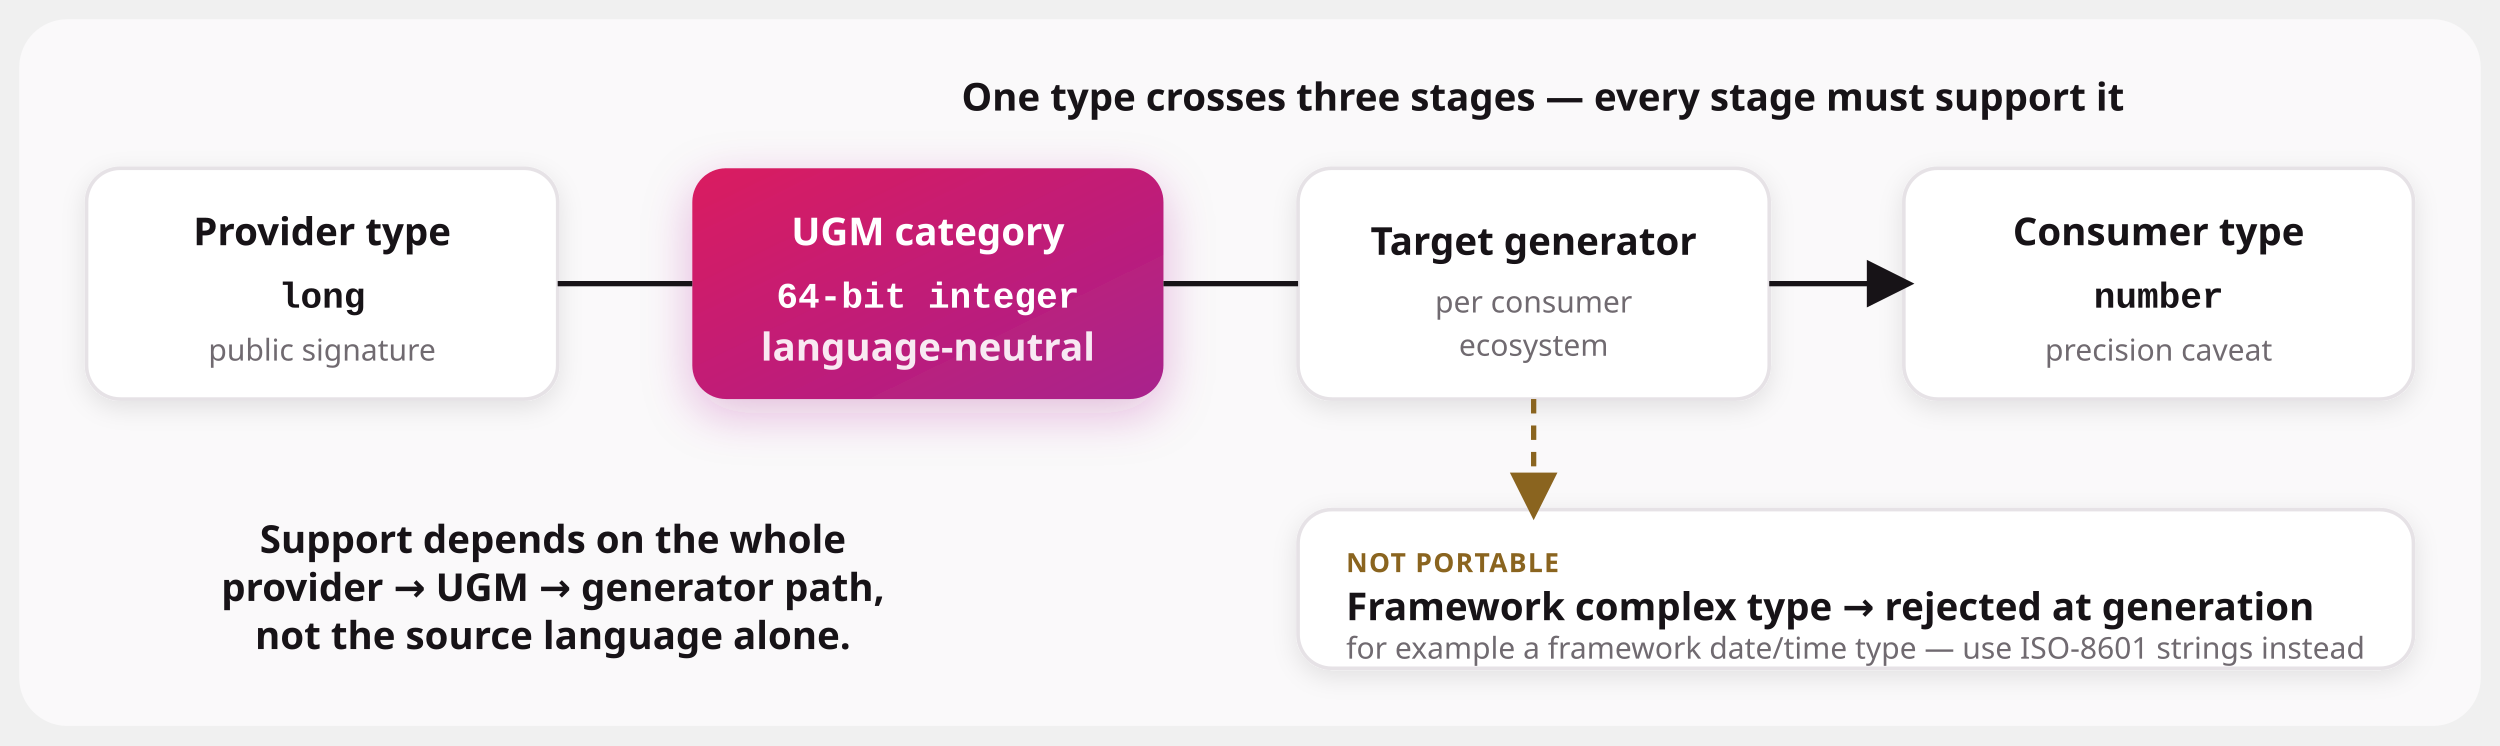
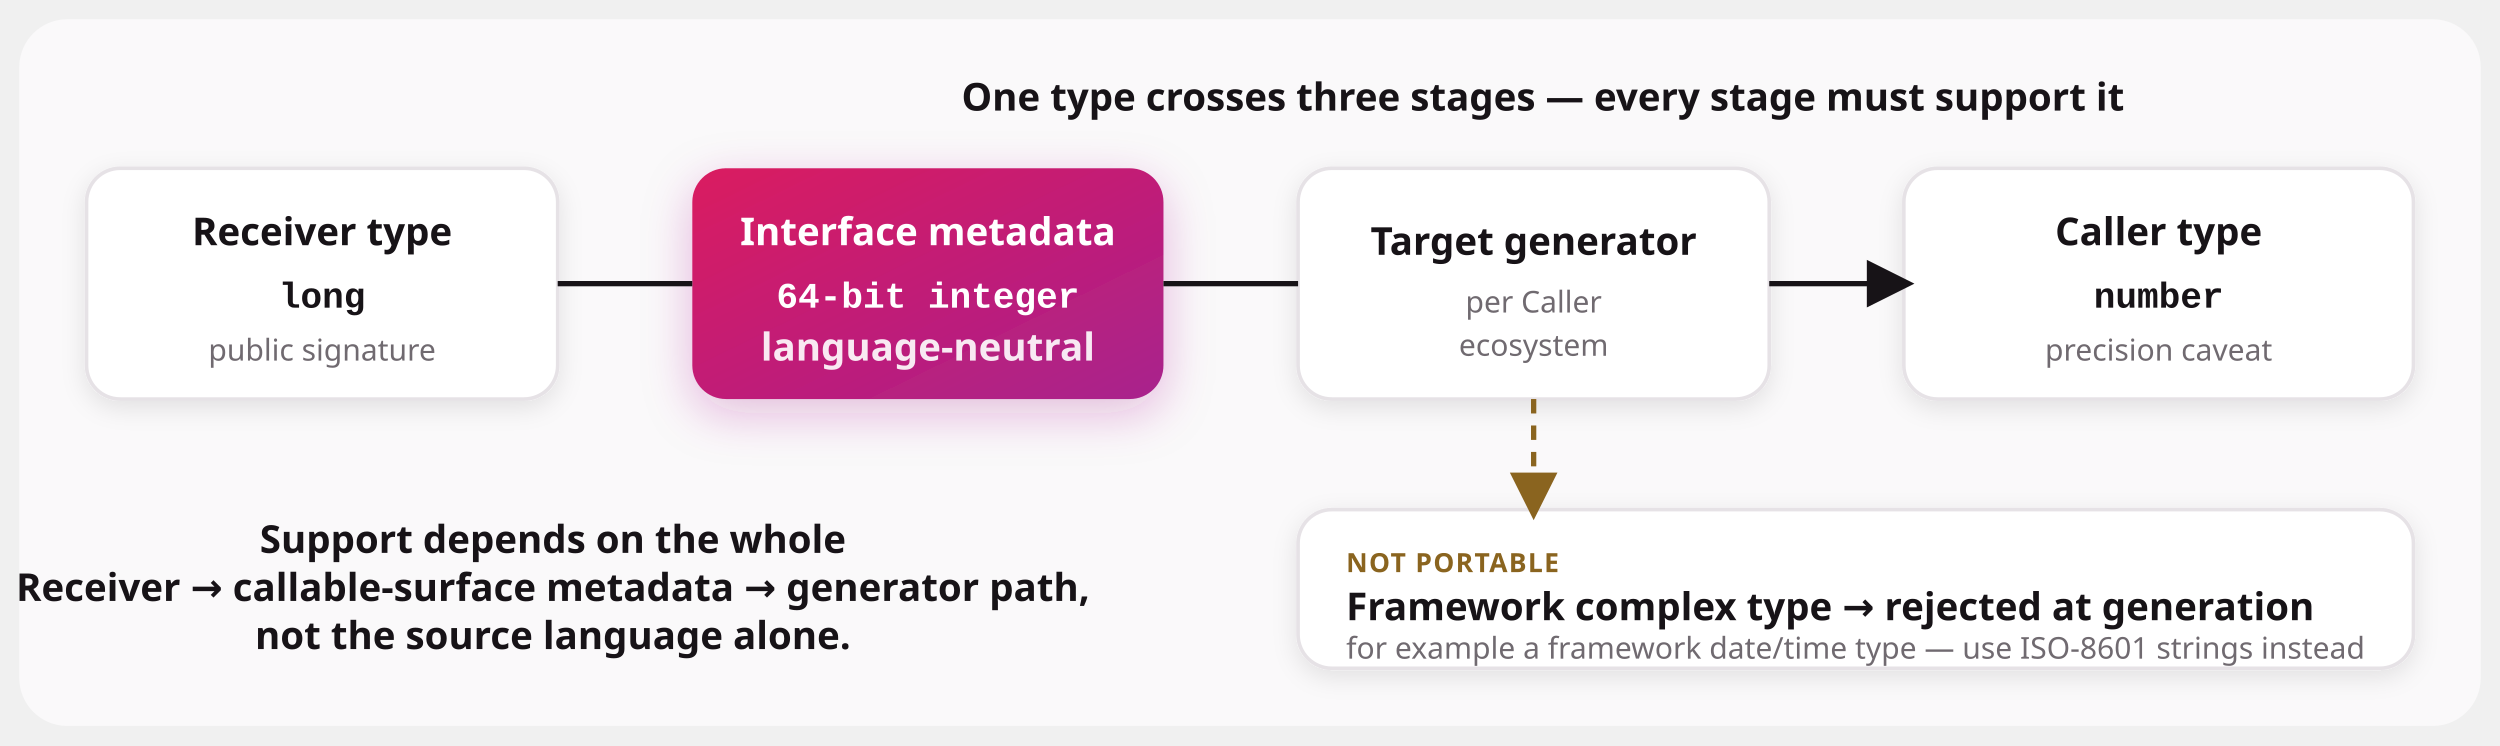
<svg xmlns="http://www.w3.org/2000/svg" viewBox="0 0 1040 310" role="img" aria-labelledby="title desc">
  <style>
    text{font:16px system-ui,sans-serif;fill:#171317}
    .h{font-weight:700;font-size:16px}
    .small{font-size:12.5px;fill:#706A70}
    .mono{font-family:'Courier New',monospace;font-size:15px;fill:#171317;font-weight:700}
    .card{fill:#ffffff;stroke:#E6E2E6;stroke-width:1.5}
    .flow{stroke:#171317;stroke-width:2.2;fill:none}
    .stopFlow{stroke:#8A641F;stroke-width:2.2;fill:none;stroke-dasharray:6 5}
    .ugmMono{font-family:'Courier New',monospace;font-size:15px;fill:#ffffff;font-weight:700}
    .ugmH{fill:#ffffff;font-weight:700;font-size:16px}
    .stopTag{font-size:11px;font-weight:700;letter-spacing:.05em;fill:#8A641F}
  </style>
  <defs>
    <linearGradient id="brand" x1="0" y1="0" x2="1" y2="1">
      <stop offset="0" stop-color="#DA1A60" />
      <stop offset="1" stop-color="#A8228D" />
    </linearGradient>
    <marker id="a" markerWidth="9" markerHeight="9" refX="7" refY="4.5" orient="auto">
      <path d="M0 0l9 4.5-9 4.5z" fill="#171317" />
    </marker>
    <marker id="w" markerWidth="9" markerHeight="9" refX="7" refY="4.5" orient="auto">
      <path d="M0 0l9 4.5-9 4.5z" fill="#8A641F" />
    </marker>
    <filter id="s" x="-20%" y="-20%" width="140%" height="160%">
      <feDropShadow dx="0" dy="3" stdDeviation="5" flood-color="#171317" flood-opacity="0.10" />
    </filter>
    <filter id="g" x="-40%" y="-40%" width="180%" height="180%">
      <feDropShadow dx="0" dy="6" stdDeviation="10" flood-color="#A8228D" flood-opacity="0.28" />
    </filter>
  </defs>
  <rect x="8" y="8" width="1024" height="294" rx="20" fill="#FAF9FA" />
  <g filter="url(#s)">
    <rect class="card" x="36" y="70" width="196" height="96" rx="14" />
  </g>
-   <text class="h" x="134" y="102" text-anchor="middle">Provider type</text>
+   <text class="h" x="134" y="102" text-anchor="middle">Receiver type</text>
  <text class="mono" x="134" y="128" text-anchor="middle">long</text>
  <text class="small" x="134" y="150" text-anchor="middle">public signature</text>
  <g filter="url(#g)">
    <rect x="288" y="70" width="196" height="96" rx="14" fill="url(#brand)" />
  </g>
-   <text class="ugmH" x="386" y="102" text-anchor="middle">UGM category</text>
+   <text class="ugmH" x="386" y="102" text-anchor="middle">Interface metadata</text>
  <text class="ugmMono" x="386" y="128" text-anchor="middle">64-bit integer</text>
  <text class="ugmH" x="386" y="150" text-anchor="middle" font-size="12" opacity=".9">language-neutral</text>
  <g filter="url(#s)">
    <rect class="card" x="540" y="70" width="196" height="96" rx="14" />
  </g>
  <text class="h" x="638" y="106" text-anchor="middle">Target generator</text>
-   <text class="small" x="638" y="130" text-anchor="middle">per consumer</text>
+   <text class="small" x="638" y="130" text-anchor="middle">per Caller</text>
  <text class="small" x="638" y="148" text-anchor="middle">ecosystem</text>
  <g filter="url(#s)">
    <rect class="card" x="792" y="70" width="212" height="96" rx="14" />
  </g>
-   <text class="h" x="898" y="102" text-anchor="middle">Consumer type</text>
+   <text class="h" x="898" y="102" text-anchor="middle">Caller type</text>
  <text class="mono" x="898" y="128" text-anchor="middle">number</text>
  <text class="small" x="898" y="150" text-anchor="middle">precision caveat</text>
  <path class="flow" marker-end="url(#a)" d="M232 118h56M484 118h56M736 118h56" />
  <g filter="url(#s)">
    <rect class="card" x="540" y="212" width="464" height="66" rx="14" stroke="#8A641F" />
  </g>
  <text class="stopTag" x="560" y="238">NOT PORTABLE</text>
  <text class="h" x="560" y="258">Framework complex type → rejected at generation</text>
  <text class="small" x="560" y="274">for example a framework date/time type — use ISO-8601 strings instead</text>
  <path class="stopFlow" marker-end="url(#w)" d="M638 166v46" />
  <text class="h" x="230" y="230" text-anchor="middle" font-size="15">Support depends on the whole</text>
-   <text class="h" x="230" y="250" text-anchor="middle" font-size="15">provider → UGM → generator path,</text>
+   <text class="h" x="230" y="250" text-anchor="middle" font-size="15">Receiver → callable-surface metadata → generator path,</text>
  <text class="h" x="230" y="270" text-anchor="middle" font-size="15">not the source language alone.</text>
  <text class="h" x="400" y="46" font-size="19">One type crosses three stages — every stage must support it</text>
</svg>
